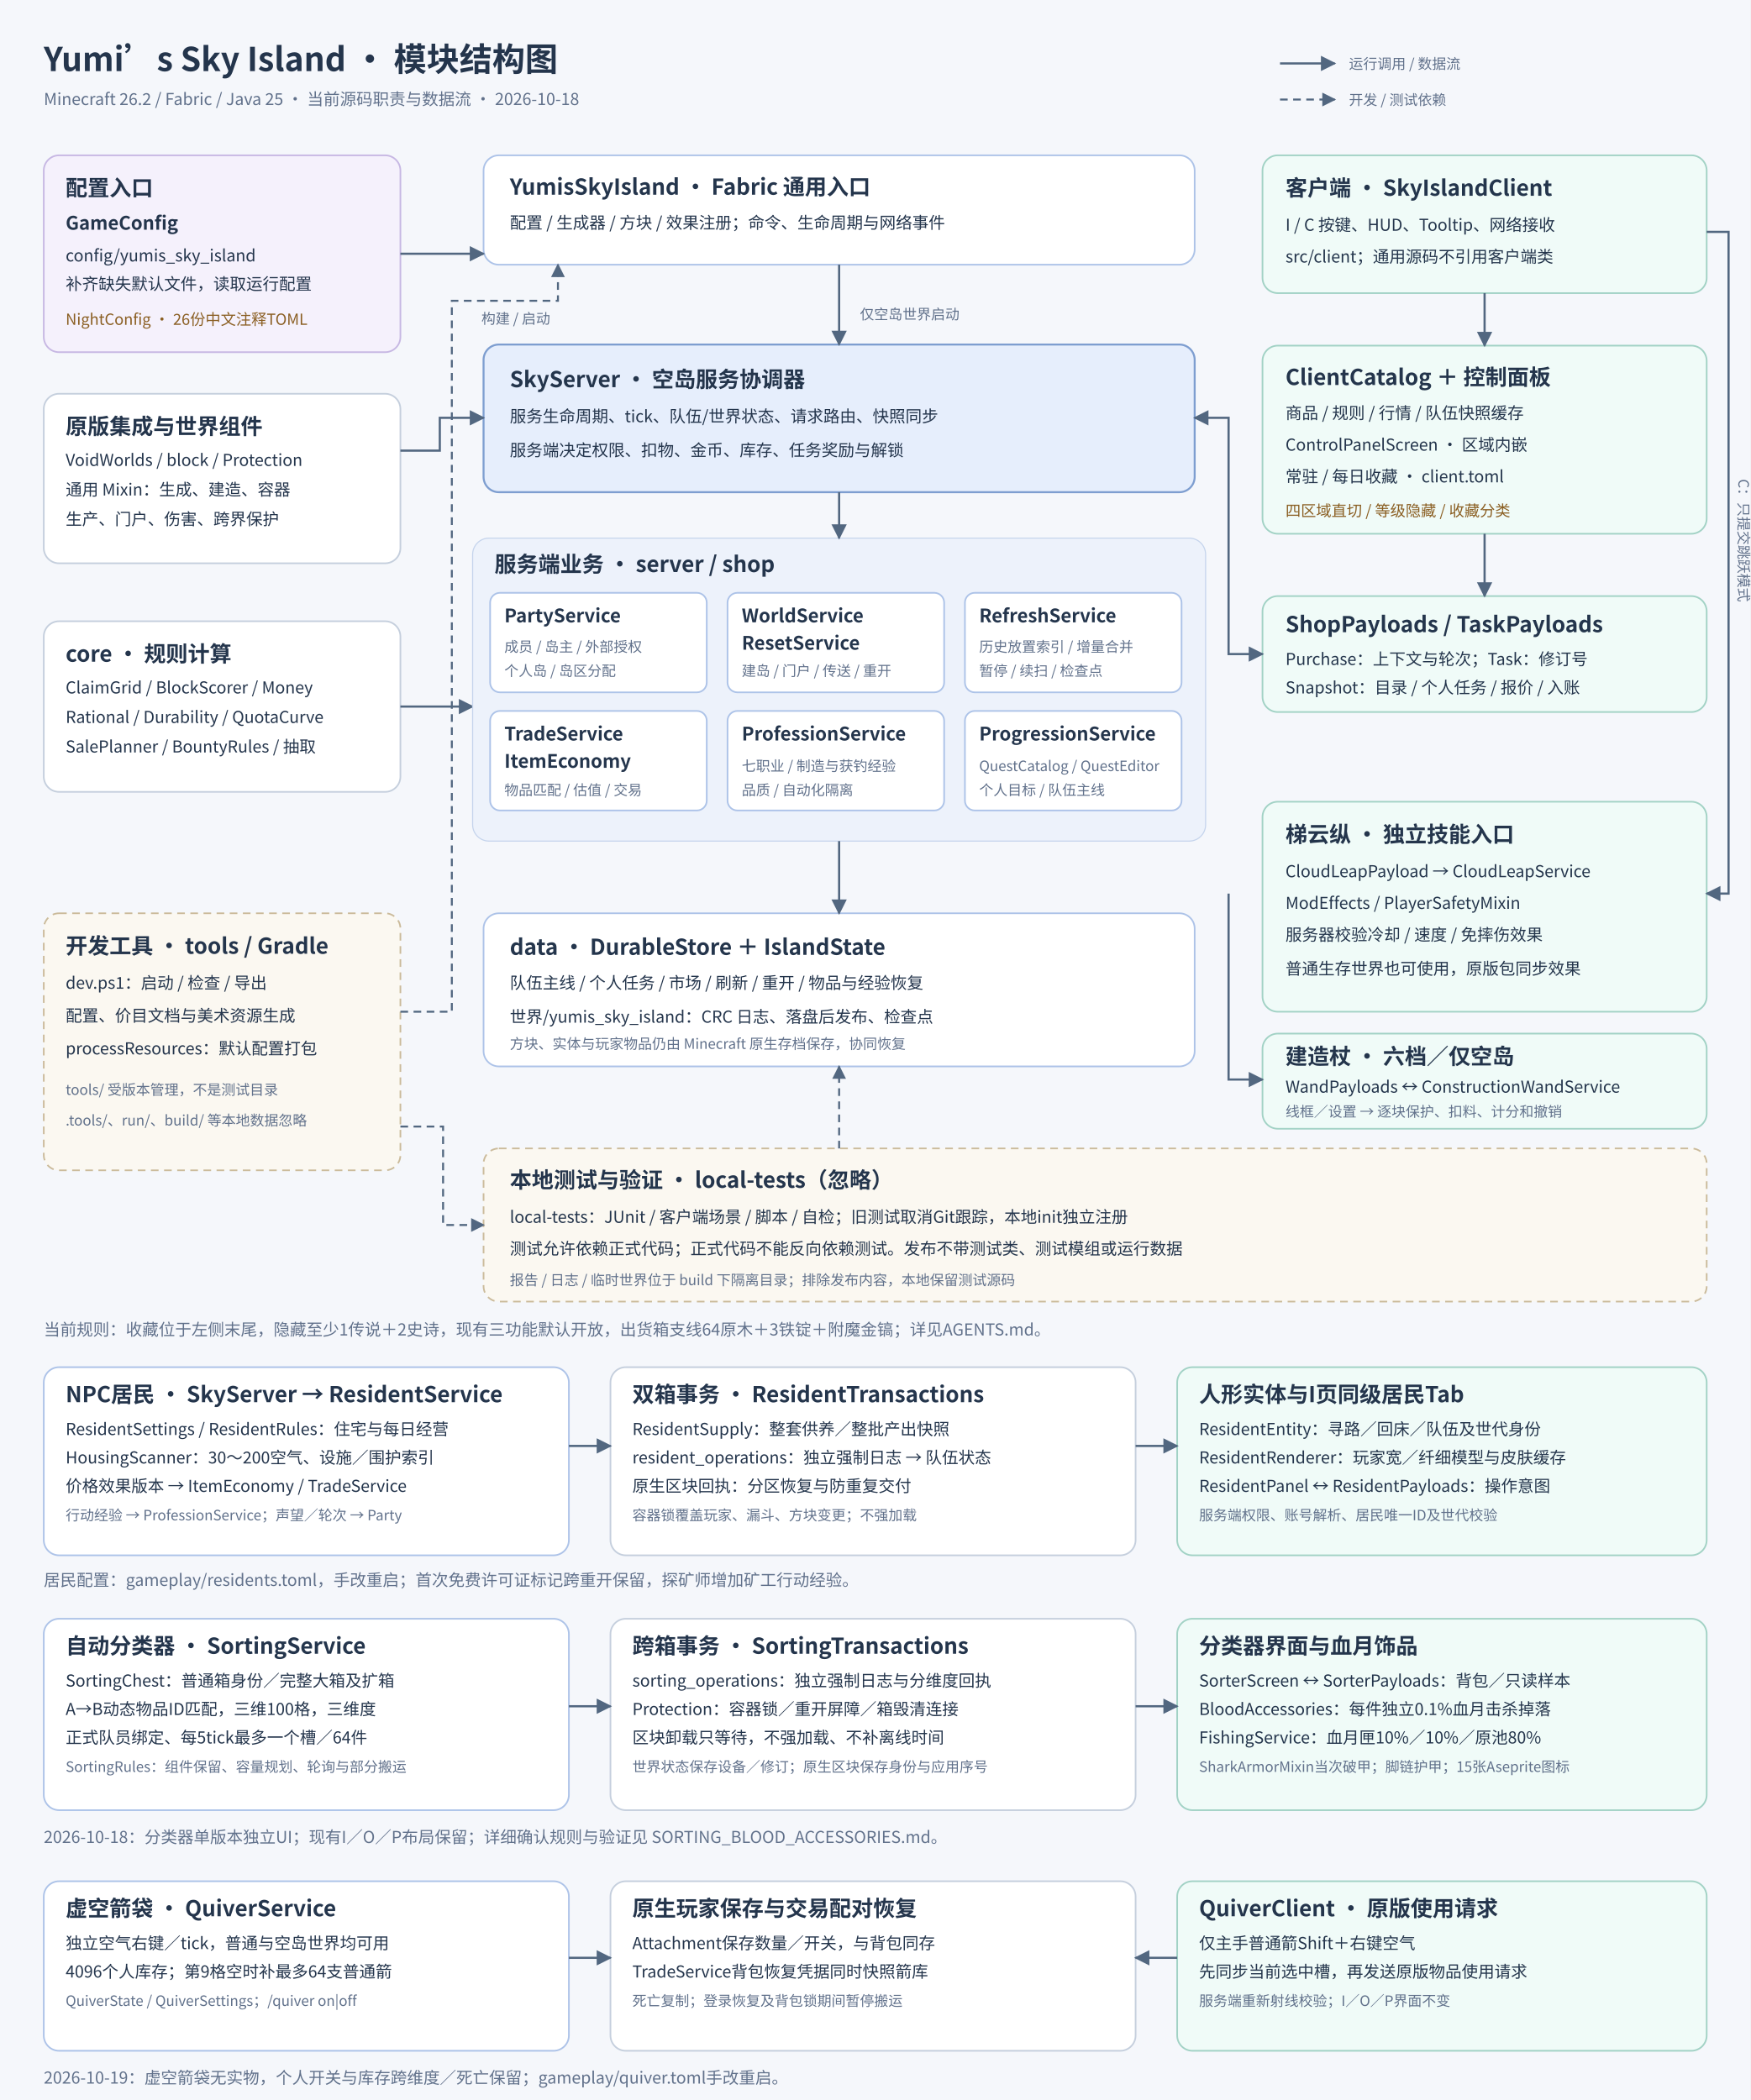
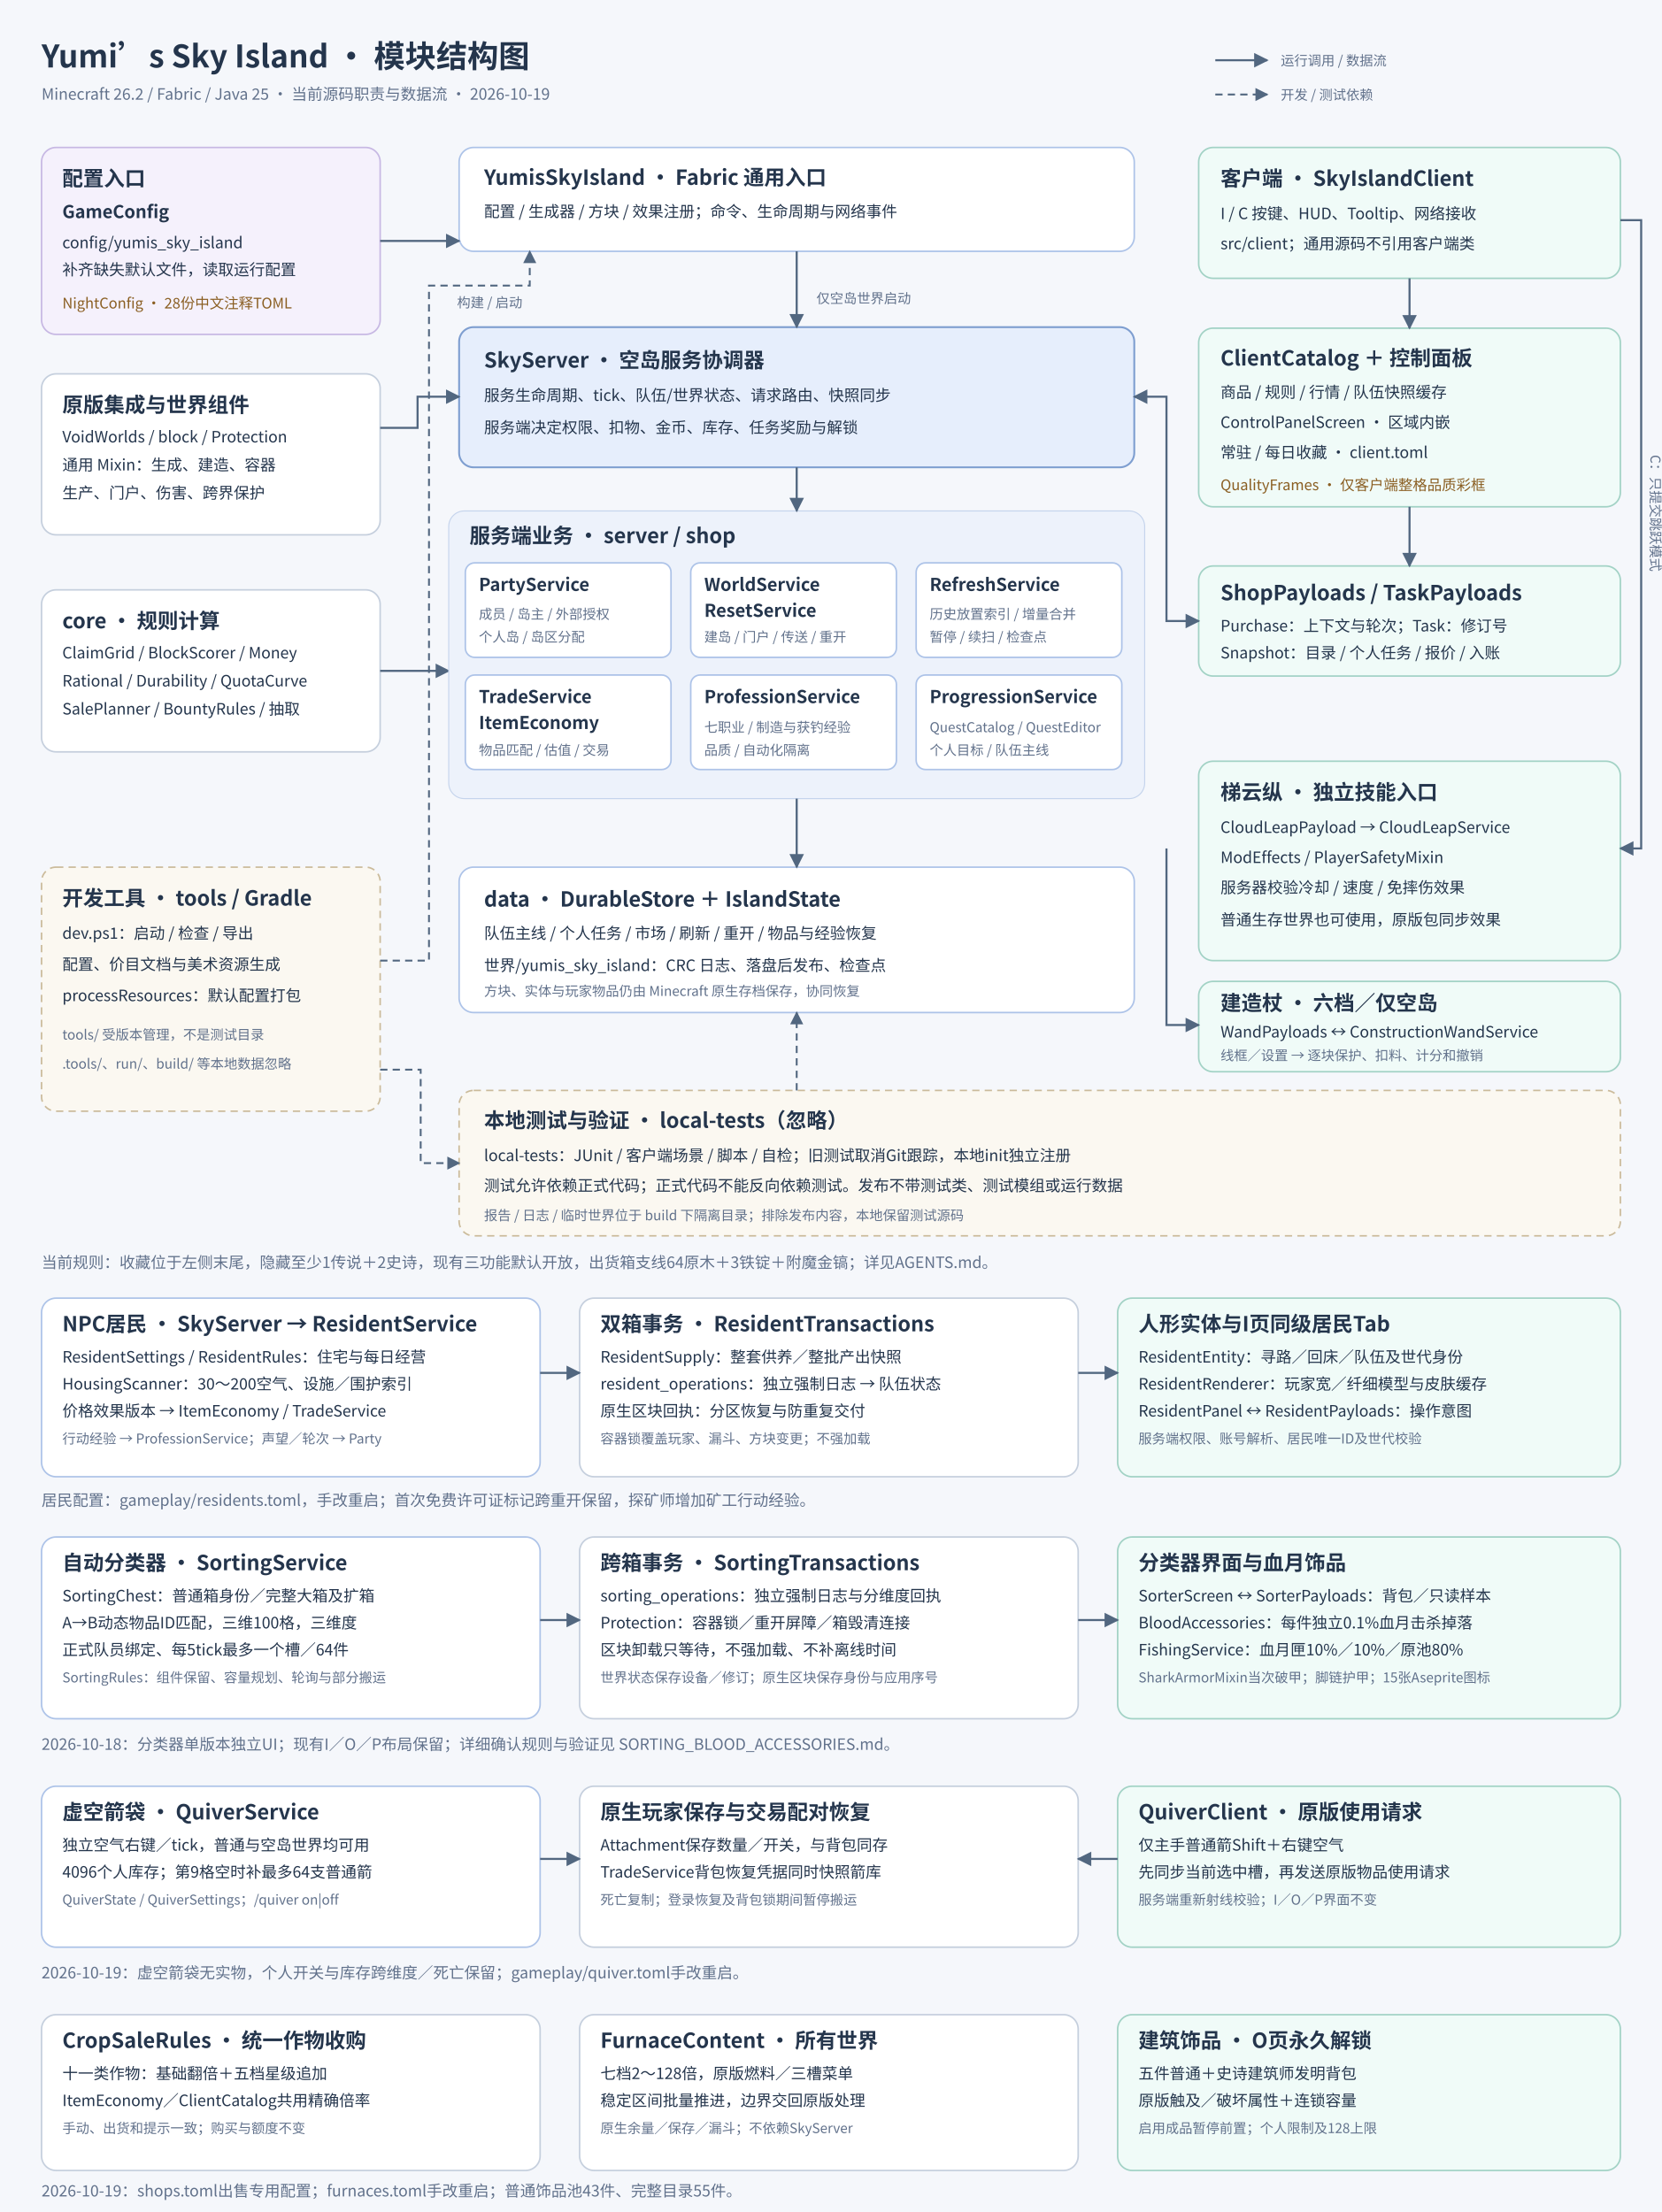
- <svg xmlns="http://www.w3.org/2000/svg" width="1600" height="1920" viewBox="0 0 1600 1920" role="img" aria-labelledby="title desc">
+ <svg xmlns="http://www.w3.org/2000/svg" width="1600" height="2130" viewBox="0 0 1600 2130" role="img" aria-labelledby="title desc">
  <defs>
    <marker id="arrow" viewBox="0 0 10 10" refX="9" refY="5" markerWidth="7" markerHeight="7" orient="auto-start-reverse">
      <path d="M 0 0 L 10 5 L 0 10 z" fill="#526780" />
    </marker>
    <style>
      text { font-family: "Microsoft YaHei", "Noto Sans CJK SC", "Segoe UI", sans-serif; fill: #24354c; }
      .title { font-size: 30px; font-weight: 700; }
      .subtitle { font-size: 15px; fill: #61718b; }
      .heading { font-size: 20px; font-weight: 700; }
      .name { font-size: 17px; font-weight: 600; }
      .body { font-size: 15px; }
      .small { font-size: 13px; fill: #61718b; }
      .note { font-size: 14px; fill: #8a5e22; }
      .card { stroke-width: 1.5; }
      .server { fill: #ffffff; stroke: #adc3e8; }
      .client { fill: #f0fbf8; stroke: #a2d2c5; }
      .config { fill: #f5f1fc; stroke: #c7b8e3; }
      .foundation { fill: #ffffff; stroke: #c5cfdd; }
      .development { fill: #fbf8f1; stroke: #cbbb9b; stroke-dasharray: 7 5; }
      .edge { fill: none; stroke: #526780; stroke-width: 2; marker-end: url(#arrow); }
      .dev-edge { fill: none; stroke: #526780; stroke-width: 1.8; stroke-dasharray: 7 5; marker-end: url(#arrow); }
    </style>
  </defs>
-   <rect width="1600" height="1920" fill="#f5f7fb" />
+   <rect width="1600" height="2130" fill="#f5f7fb" />
  <text x="40" y="65" class="title">Yumi’s Sky Island · 模块结构图</text>
-   <text x="40" y="96" class="subtitle">Minecraft 26.2 / Fabric / Java 25 · 当前源码职责与数据流 · 2026-10-18</text>
+   <text x="40" y="96" class="subtitle">Minecraft 26.2 / Fabric / Java 25 · 当前源码职责与数据流 · 2026-10-19</text>
  <path d="M 1170 58 H 1220" class="edge" />
  <text x="1233" y="63" class="small">运行调用 / 数据流</text>
  <path d="M 1170 91 H 1220" class="dev-edge" />
  <text x="1233" y="96" class="small">开发 / 测试依赖</text>
  <rect x="40" y="142" width="326" height="180" rx="14" class="card config" />
  <text x="60" y="179" class="heading">配置入口</text>
  <text x="60" y="210" class="name">GameConfig</text>
  <text x="60" y="239" class="body">config/yumis_sky_island</text>
  <text x="60" y="265" class="body">补齐缺失默认文件，读取运行配置</text>
-   <text x="60" y="297" class="note">NightConfig · 26份中文注释TOML</text>
+   <text x="60" y="297" class="note">NightConfig · 28份中文注释TOML</text>
  <rect x="442" y="142" width="650" height="100" rx="14" class="card server" />
  <text x="466" y="178" class="heading">YumisSkyIsland · Fabric 通用入口</text>
  <text x="466" y="209" class="body">配置 / 生成器 / 方块 / 效果注册；命令、生命周期与网络事件</text>
  <rect x="442" y="315" width="650" height="135" rx="14" fill="#e6eefc" stroke="#7e9ed0" stroke-width="1.8" />
  <text x="466" y="354" class="heading">SkyServer · 空岛服务协调器</text>
  <text x="466" y="386" class="body">服务生命周期、tick、队伍/世界状态、请求路由、快照同步</text>
  <text x="466" y="417" class="body">服务端决定权限、扣物、金币、库存、任务奖励与解锁</text>
  <path d="M 366 232 H 442" class="edge" />
  <path d="M 767 242 V 315" class="edge" />
  <text x="786" y="292" class="small">仅空岛世界启动</text>
  <rect x="40" y="360" width="326" height="155" rx="14" class="card foundation" />
  <text x="60" y="397" class="heading">原版集成与世界组件</text>
  <text x="60" y="426" class="body">VoidWorlds / block / Protection</text>
  <text x="60" y="453" class="body">通用 Mixin：生成、建造、容器</text>
  <text x="60" y="480" class="body">生产、门户、伤害、跨界保护</text>
  <path d="M 366 412 H 402 V 382 H 442" class="edge" />
  <rect x="40" y="568" width="326" height="156" rx="14" class="card foundation" />
  <text x="60" y="605" class="heading">core · 规则计算</text>
  <text x="60" y="634" class="body">ClaimGrid / BlockScorer / Money</text>
  <text x="60" y="661" class="body">Rational / Durability / QuotaCurve</text>
  <text x="60" y="688" class="body">SalePlanner / BountyRules / 抽取</text>
  <path d="M 366 646 H 432" class="edge" />
  <rect x="432" y="492" width="670" height="277" rx="15" fill="#edf2fb" stroke="#c5d4ec" />
  <text x="452" y="523" class="heading">服务端业务 · server / shop</text>
  <rect x="448" y="542" width="198" height="91" rx="9" class="card server" />
  <text x="461" y="569" class="name">PartyService</text>
  <text x="461" y="596" class="small">成员 / 岛主 / 外部授权</text>
  <text x="461" y="618" class="small">个人岛 / 岛区分配</text>
  <rect x="665" y="542" width="198" height="91" rx="9" class="card server" />
  <text x="678" y="569" class="name">WorldService</text>
  <text x="678" y="594" class="name">ResetService</text>
  <text x="678" y="618" class="small">建岛 / 门户 / 传送 / 重开</text>
  <rect x="882" y="542" width="198" height="91" rx="9" class="card server" />
  <text x="895" y="569" class="name">RefreshService</text>
  <text x="895" y="596" class="small">历史放置索引 / 增量合并</text>
  <text x="895" y="618" class="small">暂停 / 续扫 / 检查点</text>
  <rect x="448" y="650" width="198" height="91" rx="9" class="card server" />
  <text x="461" y="677" class="name">TradeService</text>
  <text x="461" y="702" class="name">ItemEconomy</text>
  <text x="461" y="727" class="small">物品匹配 / 估值 / 交易</text>
  <rect x="665" y="650" width="198" height="91" rx="9" class="card server" />
  <text x="678" y="677" class="name">ProfessionService</text>
  <text x="678" y="705" class="small">七职业 / 制造与获钓经验</text>
  <text x="678" y="727" class="small">品质 / 自动化隔离</text>
  <rect x="882" y="650" width="198" height="91" rx="9" class="card server" />
  <text x="895" y="677" class="name">ProgressionService</text>
  <text x="895" y="705" class="small">QuestCatalog / QuestEditor</text>
  <text x="895" y="727" class="small">个人目标 / 队伍主线</text>
  <path d="M 767 450 V 492" class="edge" />
  <rect x="442" y="835" width="650" height="140" rx="14" class="card server" />
  <text x="466" y="873" class="heading">data · DurableStore ＋ IslandState</text>
  <text x="466" y="904" class="body">队伍主线 / 个人任务 / 市场 / 刷新 / 重开 / 物品与经验恢复</text>
  <text x="466" y="935" class="body">世界/yumis_sky_island：CRC 日志、落盘后发布、检查点</text>
  <text x="466" y="959" class="small">方块、实体与玩家物品仍由 Minecraft 原生存档保存，协同恢复</text>
  <path d="M 767 769 V 835" class="edge" />
  <rect x="1154" y="142" width="406" height="126" rx="14" class="card client" />
  <text x="1175" y="179" class="heading">客户端 · SkyIslandClient</text>
  <text x="1175" y="211" class="body">I / C 按键、HUD、Tooltip、网络接收</text>
  <text x="1175" y="240" class="body">src/client；通用源码不引用客户端类</text>
  <rect x="1154" y="316" width="406" height="172" rx="14" class="card client" />
  <text x="1175" y="352" class="heading">ClientCatalog ＋ 控制面板</text>
  <text x="1175" y="383" class="body">商品 / 规则 / 行情 / 队伍快照缓存</text>
  <text x="1175" y="412" class="body">ControlPanelScreen · 区域内嵌</text>
  <text x="1175" y="441" class="body">常驻 / 每日收藏 · client.toml</text>
-   <text x="1175" y="472" class="note">四区域直切 / 等级隐藏 / 收藏分类</text>
+   <text x="1175" y="472" class="note">QualityFrames · 仅客户端整格品质彩框</text>
  <path d="M 1357 268 V 316" class="edge" />
  <rect x="1154" y="545" width="406" height="106" rx="14" class="card client" />
  <text x="1175" y="578" class="heading">ShopPayloads / TaskPayloads</text>
  <text x="1175" y="608" class="body">Purchase：上下文与轮次；Task：修订号</text>
  <text x="1175" y="634" class="body">Snapshot：目录 / 个人任务 / 报价 / 入账</text>
  <path d="M 1357 488 V 545" class="edge" />
  <path d="M 1154 598 H 1123 V 382 H 1092" class="edge" marker-start="url(#arrow)" />
  <rect x="1154" y="733" width="406" height="192" rx="14" class="card client" />
  <text x="1175" y="770" class="heading">梯云纵 · 独立技能入口</text>
  <text x="1175" y="802" class="body">CloudLeapPayload → CloudLeapService</text>
  <text x="1175" y="831" class="body">ModEffects / PlayerSafetyMixin</text>
  <text x="1175" y="860" class="body">服务器校验冷却 / 速度 / 免摔伤效果</text>
  <text x="1175" y="891" class="body">普通生存世界也可使用，原版包同步效果</text>
  <path d="M 1560 212 H 1580 V 817 H 1560" class="edge" />
  <text x="1589" y="438" class="small" transform="rotate(90 1589 438)">C：只提交跳跃模式</text>
  <rect x="1154" y="945" width="406" height="87" rx="14" class="card client" />
  <text x="1175" y="973" class="heading">建造杖 · 六档／仅空岛</text>
  <text x="1175" y="999" class="body">WandPayloads ↔ ConstructionWandService</text>
  <text x="1175" y="1021" class="small">线框／设置 → 逐块保护、扣料、计分和撤销</text>
  <path d="M 1123 817 V 987 H 1154" class="edge" />
  <rect x="40" y="835" width="326" height="235" rx="14" class="card development" />
  <text x="60" y="872" class="heading">开发工具 · tools / Gradle</text>
  <text x="60" y="904" class="body">dev.ps1：启动 / 检查 / 导出</text>
  <text x="60" y="934" class="body">配置、价目文档与美术资源生成</text>
  <text x="60" y="964" class="body">processResources：默认配置打包</text>
  <text x="60" y="1001" class="small">tools/ 受版本管理，不是测试目录</text>
  <text x="60" y="1029" class="small">.tools/、run/、build/ 等本地数据忽略</text>
  <path d="M 366 925 H 413 V 275 H 510 V 242" class="dev-edge" />
  <text x="440" y="296" class="small">构建 / 启动</text>
  <rect x="442" y="1050" width="1118" height="140" rx="14" class="card development" />
  <text x="466" y="1086" class="heading">本地测试与验证 · local-tests（忽略）</text>
  <text x="466" y="1118" class="body">local-tests：JUnit / 客户端场景 / 脚本 / 自检；旧测试取消Git跟踪，本地init独立注册</text>
  <text x="466" y="1147" class="body">测试允许依赖正式代码；正式代码不能反向依赖测试。发布不带测试类、测试模组或运行数据</text>
  <text x="466" y="1175" class="small">报告 / 日志 / 临时世界位于 build 下隔离目录；排除发布内容，本地保留测试源码</text>
  <path d="M 767 1050 V 975" class="dev-edge" />
  <path d="M 366 1030 H 405 V 1120 H 442" class="dev-edge" />
  <text x="40" y="1221" class="subtitle">当前规则：收藏位于左侧末尾，隐藏至少1传说＋2史诗，现有三功能默认开放，出货箱支线64原木＋3铁锭＋附魔金镐；详见AGENTS.md。</text>
  <rect x="40" y="1250" width="480" height="172" rx="14" class="card server" />
  <text x="60" y="1282" class="heading">NPC居民 · SkyServer → ResidentService</text>
  <text x="60" y="1312" class="body">ResidentSettings / ResidentRules：住宅与每日经营</text>
  <text x="60" y="1338" class="body">HousingScanner：30～200空气、设施／围护索引</text>
  <text x="60" y="1364" class="body">价格效果版本 → ItemEconomy / TradeService</text>
  <text x="60" y="1390" class="small">行动经验 → ProfessionService；声望／轮次 → Party</text>
  <rect x="558" y="1250" width="480" height="172" rx="14" class="card foundation" />
  <text x="578" y="1282" class="heading">双箱事务 · ResidentTransactions</text>
  <text x="578" y="1312" class="body">ResidentSupply：整套供养／整批产出快照</text>
  <text x="578" y="1338" class="body">resident_operations：独立强制日志 → 队伍状态</text>
  <text x="578" y="1364" class="body">原生区块回执：分区恢复与防重复交付</text>
  <text x="578" y="1390" class="small">容器锁覆盖玩家、漏斗、方块变更；不强加载</text>
  <rect x="1076" y="1250" width="484" height="172" rx="14" class="card client" />
  <text x="1096" y="1282" class="heading">人形实体与I页同级居民Tab</text>
  <text x="1096" y="1312" class="body">ResidentEntity：寻路／回床／队伍及世代身份</text>
  <text x="1096" y="1338" class="body">ResidentRenderer：玩家宽／纤细模型与皮肤缓存</text>
  <text x="1096" y="1364" class="body">ResidentPanel ↔ ResidentPayloads：操作意图</text>
  <text x="1096" y="1390" class="small">服务端权限、账号解析、居民唯一ID及世代校验</text>
  <path d="M 520 1322 H 558" class="edge" />
  <path d="M 1038 1322 H 1076" class="edge" />
  <text x="40" y="1450" class="subtitle">居民配置：gameplay/residents.toml，手改重启；首次免费许可证标记跨重开保留，探矿师增加矿工行动经验。</text>
  <rect x="40" y="1480" width="480" height="175" rx="14" class="card server" />
  <text x="60" y="1512" class="heading">自动分类器 · SortingService</text>
  <text x="60" y="1542" class="body">SortingChest：普通箱身份／完整大箱及扩箱</text>
  <text x="60" y="1568" class="body">A→B动态物品ID匹配，三维100格，三维度</text>
  <text x="60" y="1594" class="body">正式队员绑定、每5tick最多一个槽／64件</text>
  <text x="60" y="1620" class="small">SortingRules：组件保留、容量规划、轮询与部分搬运</text>
  <rect x="558" y="1480" width="480" height="175" rx="14" class="card foundation" />
  <text x="578" y="1512" class="heading">跨箱事务 · SortingTransactions</text>
  <text x="578" y="1542" class="body">sorting_operations：独立强制日志与分维度回执</text>
  <text x="578" y="1568" class="body">Protection：容器锁／重开屏障／箱毁清连接</text>
  <text x="578" y="1594" class="body">区块卸载只等待，不强加载、不补离线时间</text>
  <text x="578" y="1620" class="small">世界状态保存设备／修订；原生区块保存身份与应用序号</text>
  <rect x="1076" y="1480" width="484" height="175" rx="14" class="card client" />
  <text x="1096" y="1512" class="heading">分类器界面与血月饰品</text>
  <text x="1096" y="1542" class="body">SorterScreen ↔ SorterPayloads：背包／只读样本</text>
  <text x="1096" y="1568" class="body">BloodAccessories：每件独立0.1%血月击杀掉落</text>
  <text x="1096" y="1594" class="body">FishingService：血月匣10%／10%／原池80%</text>
  <text x="1096" y="1620" class="small">SharkArmorMixin当次破甲；脚链护甲；15张Aseprite图标</text>
  <path d="M 520 1560 H 558" class="edge" />
  <path d="M 1038 1560 H 1076" class="edge" />
  <text x="40" y="1685" class="subtitle">2026-10-18：分类器单版本独立UI；现有I／O／P布局保留；详细确认规则与验证见 SORTING_BLOOD_ACCESSORIES.md。</text>
  <rect x="40" y="1720" width="480" height="155" rx="14" class="card server" />
  <text x="60" y="1752" class="heading">虚空箭袋 · QuiverService</text>
  <text x="60" y="1782" class="body">独立空气右键／tick，普通与空岛世界均可用</text>
  <text x="60" y="1808" class="body">4096个人库存；第9格空时补最多64支普通箭</text>
  <text x="60" y="1834" class="small">QuiverState / QuiverSettings；/quiver on|off</text>
  <rect x="558" y="1720" width="480" height="155" rx="14" class="card foundation" />
  <text x="578" y="1752" class="heading">原生玩家保存与交易配对恢复</text>
  <text x="578" y="1782" class="body">Attachment保存数量／开关，与背包同存</text>
  <text x="578" y="1808" class="body">TradeService背包恢复凭据同时快照箭库</text>
  <text x="578" y="1834" class="small">死亡复制；登录恢复及背包锁期间暂停搬运</text>
  <rect x="1076" y="1720" width="484" height="155" rx="14" class="card client" />
  <text x="1096" y="1752" class="heading">QuiverClient · 原版使用请求</text>
  <text x="1096" y="1782" class="body">仅主手普通箭Shift＋右键空气</text>
  <text x="1096" y="1808" class="body">先同步当前选中槽，再发送原版物品使用请求</text>
  <text x="1096" y="1834" class="small">服务端重新射线校验；I／O／P界面不变</text>
  <path d="M 520 1790 H 558" class="edge" />
  <path d="M 1076 1790 H 1038" class="edge" />
  <text x="40" y="1905" class="subtitle">2026-10-19：虚空箭袋无实物，个人开关与库存跨维度／死亡保留；gameplay/quiver.toml手改重启。</text>
+   <rect x="40" y="1940" width="480" height="150" rx="14" class="card foundation" />
+   <text x="60" y="1972" class="heading">CropSaleRules · 统一作物收购</text>
+   <text x="60" y="2002" class="body">十一类作物：基础翻倍＋五档星级追加</text>
+   <text x="60" y="2028" class="body">ItemEconomy／ClientCatalog共用精确倍率</text>
+   <text x="60" y="2054" class="small">手动、出货和提示一致；购买与额度不变</text>
+   <rect x="558" y="1940" width="480" height="150" rx="14" class="card foundation" />
+   <text x="578" y="1972" class="heading">FurnaceContent · 所有世界</text>
+   <text x="578" y="2002" class="body">七档2～128倍，原版燃料／三槽菜单</text>
+   <text x="578" y="2028" class="body">稳定区间批量推进，边界交回原版处理</text>
+   <text x="578" y="2054" class="small">原生余量／保存／漏斗；不依赖SkyServer</text>
+   <rect x="1076" y="1940" width="484" height="150" rx="14" class="card client" />
+   <text x="1096" y="1972" class="heading">建筑饰品 · O页永久解锁</text>
+   <text x="1096" y="2002" class="body">五件普通＋史诗建筑师发明背包</text>
+   <text x="1096" y="2028" class="body">原版触及／破坏属性＋连锁容量</text>
+   <text x="1096" y="2054" class="small">启用成品暂停前置；个人限制及128上限</text>
+   <text x="40" y="2115" class="subtitle">2026-10-19：shops.toml出售专用配置；furnaces.toml手改重启；普通饰品池43件、完整目录55件。</text>
</svg>
